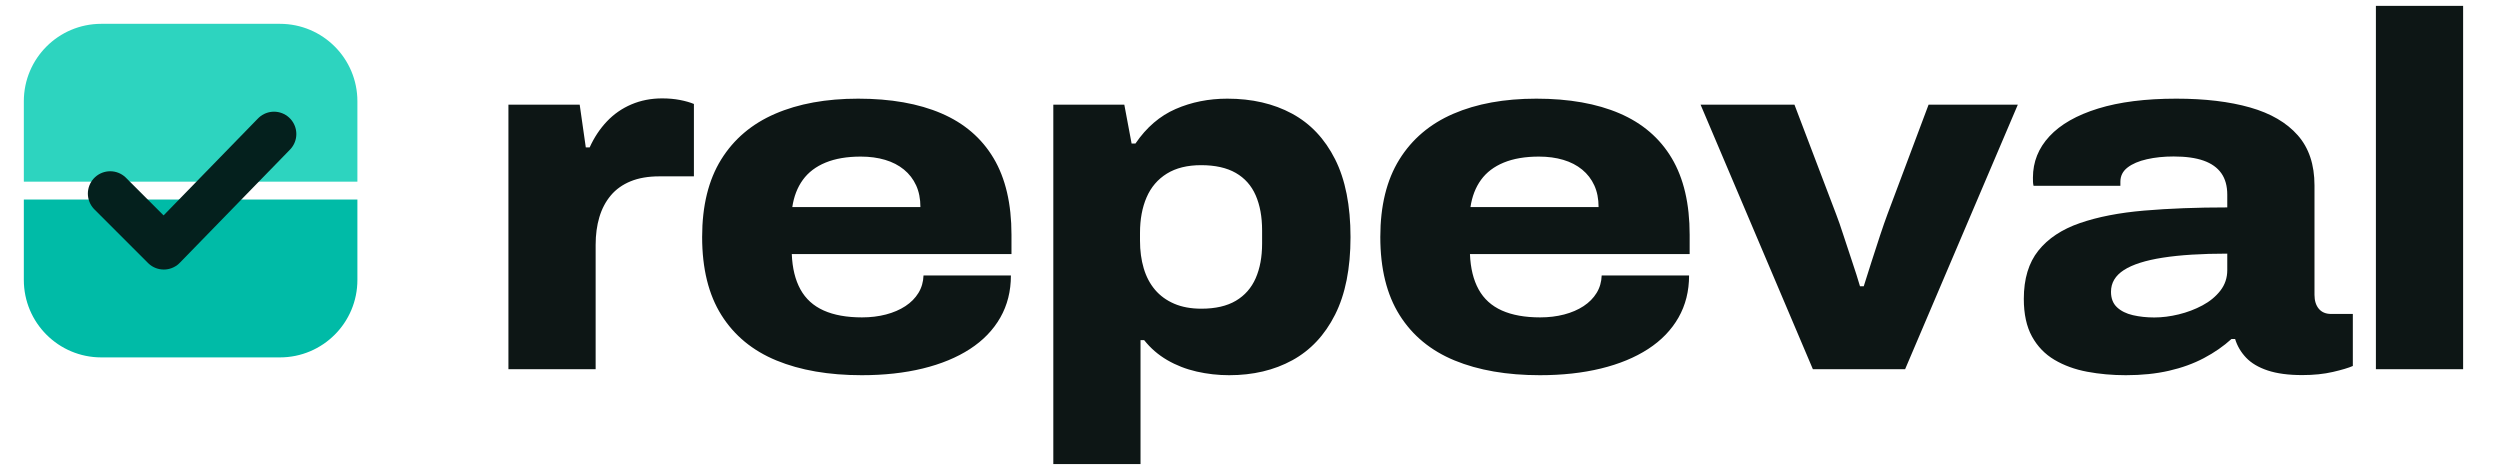
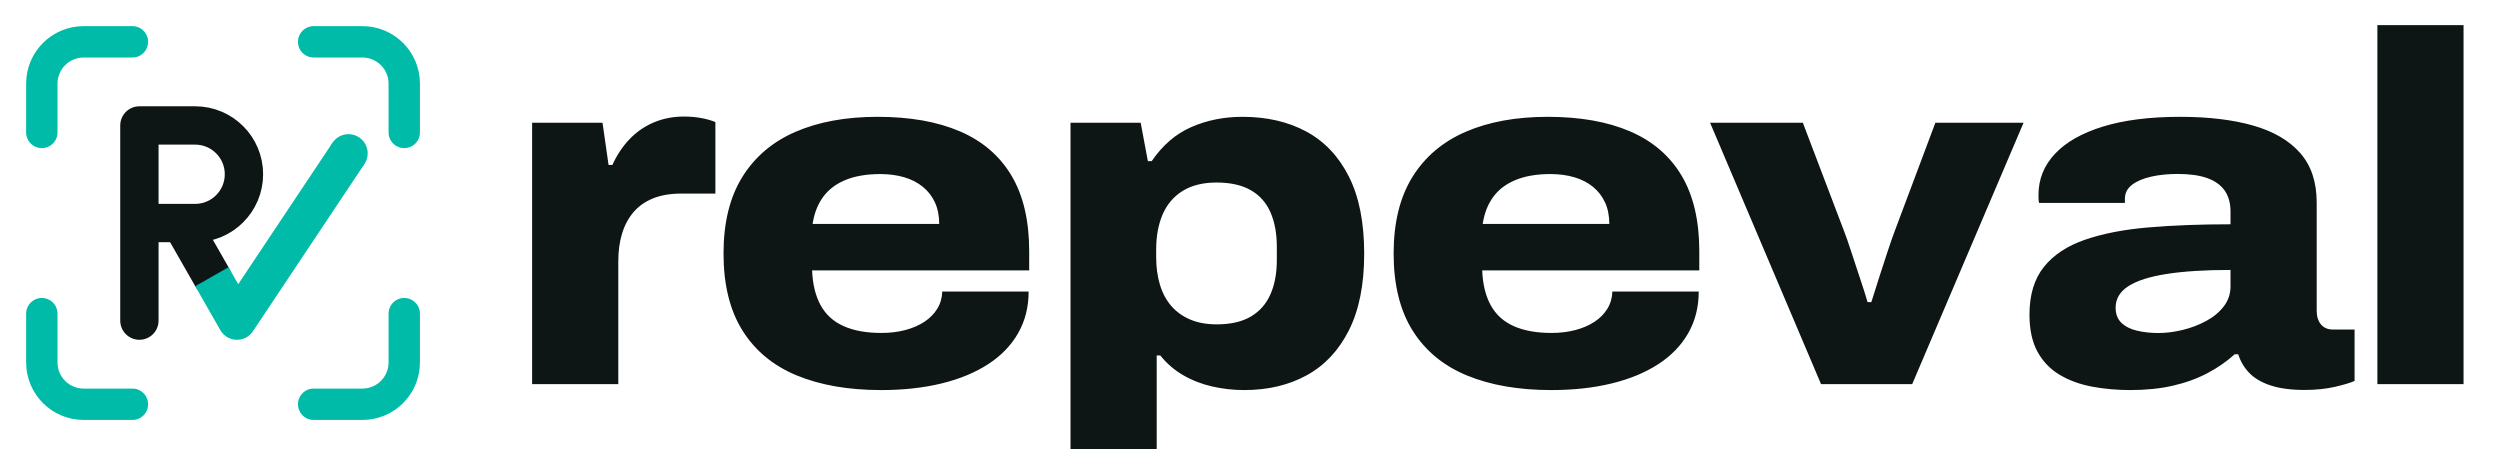
- <svg xmlns="http://www.w3.org/2000/svg" viewBox="0 -736 4984 931" role="img" aria-label="Repeval">
-   <g transform="translate(0 -736) scale(11.875)">
-     <path fill="#2dd4bf" d="M4 17A13 13 0 0 1 17 4h30a13 13 0 0 1 13 13v13.5H4z" />
-     <path fill="#00bba7" d="M4 33.5h56V47a13 13 0 0 1-13 13H17A13 13 0 0 1 4 47z" />
-     <path d="M18.5 32.5l9 9L46 22.5" fill="none" stroke="#04201d" stroke-width="7.5" stroke-linecap="round" stroke-linejoin="round" />
+ <svg xmlns="http://www.w3.org/2000/svg" viewBox="0 -775 5044 904" role="img" aria-label="Repeval">
+   <g transform="translate(0 -775) scale(14.0625)">
+     <path fill="none" stroke="#00bba7" stroke-width="4.5" stroke-linecap="round" stroke-linejoin="round" d="M6 19V12a6 6 0 0 1 6-6h7M45 6h7a6 6 0 0 1 6 6v7M58 45v7a6 6 0 0 1-6 6h-7M19 58h-7a6 6 0 0 1-6-6v-7" />
+     <path fill="none" stroke="#0d1615" stroke-width="5.5" stroke-linecap="round" stroke-linejoin="round" d="M20 46V18h8a7 7 0 0 1 0 14h-8M26 32L30.4 39.7" />
+     <path fill="none" stroke="#00bba7" stroke-width="5.5" stroke-linejoin="round" d="M30.4 39.7L34 46L50 22" />
+     <circle cx="50" cy="22" r="2.75" fill="#00bba7" />
  </g>
-   <path fill="#0d1615" transform="translate(950 0)" d="M63.598 0.0V-527.306H205.677L217.829 -442.18H225.57Q238.984 -471.859 259.865 -493.896Q280.745 -515.933 308.825 -527.891Q336.905 -539.85 370.07 -539.85Q389.203 -539.85 405.591 -536.676Q421.978 -533.503 433.381 -528.739V-384.425H364.522Q331.268 -384.425 307.185 -374.569Q283.103 -364.712 267.733 -346.432Q252.362 -328.151 244.917 -303.205Q237.471 -278.258 237.471 -247.835V0.0Z M767.89 12.0Q669.272 12.0 597.927 -17.37Q526.582 -46.739 488.181 -107.87Q449.78 -169.0 449.78 -263.543Q449.78 -356.799 487.69 -417.92Q525.6 -479.042 595.336 -509.174Q665.071 -539.306 760.794 -539.306Q858.431 -539.306 926.769 -509.955Q995.108 -480.603 1030.799 -420.626Q1066.49 -360.649 1066.49 -268.036V-229.45H628.508Q630.162 -187.254 645.8 -158.967Q661.438 -130.68 692.179 -116.969Q722.921 -103.258 768.395 -103.258Q794.132 -103.258 816.265 -109.038Q838.397 -114.819 854.97 -125.685Q871.542 -136.55 881.005 -152.024Q890.467 -167.498 891.124 -186.866H1065.352Q1065.352 -139.905 1044.184 -102.821Q1023.016 -65.736 983.687 -40.221Q944.357 -14.706 889.601 -1.353Q834.846 12.0 767.89 12.0ZM629.527 -323.199H884.937Q884.937 -347.758 876.416 -366.396Q867.895 -385.034 852.137 -397.933Q836.38 -410.833 814.544 -417.322Q792.708 -423.811 766.102 -423.811Q724.864 -423.811 695.874 -411.877Q666.884 -399.943 650.564 -377.457Q634.244 -354.972 629.527 -323.199Z M1149.88 189.111V-527.306H1291.439L1305.943 -449.914H1313.683Q1346.572 -498.15 1393.83 -518.728Q1441.088 -539.306 1496.763 -539.306Q1570.553 -539.306 1625.675 -509.533Q1680.796 -479.759 1711.593 -418.618Q1742.389 -357.477 1742.389 -263.243Q1742.389 -169.766 1711.583 -108.657Q1680.778 -47.547 1626.332 -17.773Q1571.886 12.0 1500.397 12.0Q1467.429 12.0 1435.622 4.737Q1403.815 -2.525 1376.997 -18.136Q1350.179 -33.746 1331.038 -57.858H1323.754V189.111ZM1444.989 -120.583Q1487.087 -120.583 1513.81 -136.399Q1540.533 -152.216 1553.329 -181.364Q1566.126 -210.513 1566.126 -250.415V-276.699Q1566.126 -317.318 1553.329 -346.585Q1540.533 -375.853 1513.591 -391.288Q1486.648 -406.723 1444.551 -406.723Q1403.403 -406.723 1376.21 -389.855Q1349.017 -372.987 1335.863 -342.642Q1322.708 -312.298 1322.708 -271.65V-256.157Q1322.708 -226.03 1330.129 -201.053Q1337.55 -176.077 1352.694 -158.264Q1367.837 -140.451 1390.906 -130.517Q1413.975 -120.583 1444.989 -120.583Z M2119.89 12.0Q2021.272 12.0 1949.927 -17.37Q1878.582 -46.739 1840.181 -107.87Q1801.78 -169.0 1801.78 -263.543Q1801.78 -356.799 1839.69 -417.92Q1877.6 -479.042 1947.336 -509.174Q2017.071 -539.306 2112.794 -539.306Q2210.431 -539.306 2278.769 -509.955Q2347.108 -480.603 2382.799 -420.626Q2418.49 -360.649 2418.49 -268.036V-229.45H1980.508Q1982.162 -187.254 1997.8 -158.967Q2013.438 -130.68 2044.179 -116.969Q2074.921 -103.258 2120.395 -103.258Q2146.132 -103.258 2168.265 -109.038Q2190.397 -114.819 2206.97 -125.685Q2223.542 -136.55 2233.005 -152.024Q2242.467 -167.498 2243.124 -186.866H2417.352Q2417.352 -139.905 2396.184 -102.821Q2375.016 -65.736 2335.687 -40.221Q2296.357 -14.706 2241.601 -1.353Q2186.846 12.0 2119.89 12.0ZM1981.527 -323.199H2236.937Q2236.937 -347.758 2228.416 -366.396Q2219.895 -385.034 2204.137 -397.933Q2188.38 -410.833 2166.544 -417.322Q2144.708 -423.811 2118.102 -423.811Q2076.864 -423.811 2047.874 -411.877Q2018.884 -399.943 2002.564 -377.457Q1986.244 -354.972 1981.527 -323.199Z M2664.138 0.0 2440.283 -527.306H2627.447L2710.675 -308.447Q2716.612 -293.254 2724.897 -267.577Q2733.182 -241.9 2742.391 -214.681Q2751.6 -187.462 2758.06 -165.362H2765.587Q2772.308 -186.683 2780.919 -213.773Q2789.531 -240.862 2798.109 -266.658Q2806.686 -292.453 2812.86 -308.968L2894.807 -527.306H3072.711L2848.053 0.0Z M3288.12 12.0Q3247.708 12.0 3210.981 5.105Q3174.254 -1.79 3145.736 -18.696Q3117.218 -35.602 3100.947 -65.19Q3084.675 -94.778 3084.675 -140.142Q3084.675 -200.094 3113.705 -236.389Q3142.735 -272.683 3196.542 -291.273Q3250.349 -309.863 3324.826 -316.182Q3399.304 -322.5 3490.287 -322.5V-347.747Q3490.287 -373.918 3478.39 -390.693Q3466.493 -407.468 3443.085 -415.758Q3419.677 -424.048 3383.274 -424.048Q3354.347 -424.048 3330.042 -418.554Q3305.737 -413.059 3291.468 -402.039Q3277.199 -391.018 3277.199 -373.707V-365.58H3104.08Q3103.08 -369.818 3102.97 -373.381Q3102.86 -376.945 3102.86 -381.876Q3102.86 -428.966 3135.927 -464.437Q3168.993 -499.908 3232.797 -519.607Q3296.601 -539.306 3388.643 -539.306Q3474.135 -539.306 3535.784 -521.746Q3597.432 -504.186 3630.796 -466.346Q3664.16 -428.505 3664.16 -366.396V-148.17Q3664.16 -130.801 3672.763 -120.46Q3681.366 -110.12 3697.311 -110.12H3740.604V-6.393Q3727.952 -0.763 3700.864 5.5Q3673.775 11.763 3639.746 11.763Q3598.542 11.763 3570.959 2.595Q3543.376 -6.572 3527.828 -22.947Q3512.28 -39.322 3505.914 -60.193H3498.671Q3475 -38.663 3443.843 -22.169Q3412.686 -5.676 3374.019 3.162Q3335.353 12.0 3288.12 12.0ZM3344.723 -103.099Q3368.14 -103.099 3393.445 -109.237Q3418.75 -115.374 3440.791 -127.164Q3462.833 -138.953 3476.56 -156.634Q3490.287 -174.314 3490.287 -197.423V-230.363Q3413.319 -230.363 3361.642 -222.297Q3309.964 -214.231 3284.221 -197.624Q3258.478 -181.017 3258.478 -154.346Q3258.478 -134.643 3270.418 -123.441Q3282.357 -112.239 3302.135 -107.669Q3321.914 -103.099 3344.723 -103.099Z M3786.598 0.0V-724.306H3960.471V0.0Z" />
+   <path fill="#0d1615" transform="translate(1010 0)" d="M63.598 0.0V-527.306H205.677L217.829 -442.18H225.57Q238.984 -471.859 259.865 -493.896Q280.745 -515.933 308.825 -527.891Q336.905 -539.85 370.07 -539.85Q389.203 -539.85 405.591 -536.676Q421.978 -533.503 433.381 -528.739V-384.425H364.522Q331.268 -384.425 307.185 -374.569Q283.103 -364.712 267.733 -346.432Q252.362 -328.151 244.917 -303.205Q237.471 -278.258 237.471 -247.835V0.0Z M767.89 12.0Q669.272 12.0 597.927 -17.37Q526.582 -46.739 488.181 -107.87Q449.78 -169.0 449.78 -263.543Q449.78 -356.799 487.69 -417.92Q525.6 -479.042 595.336 -509.174Q665.071 -539.306 760.794 -539.306Q858.431 -539.306 926.769 -509.955Q995.108 -480.603 1030.799 -420.626Q1066.49 -360.649 1066.49 -268.036V-229.45H628.508Q630.162 -187.254 645.8 -158.967Q661.438 -130.68 692.179 -116.969Q722.921 -103.258 768.395 -103.258Q794.132 -103.258 816.265 -109.038Q838.397 -114.819 854.97 -125.685Q871.542 -136.55 881.005 -152.024Q890.467 -167.498 891.124 -186.866H1065.352Q1065.352 -139.905 1044.184 -102.821Q1023.016 -65.736 983.687 -40.221Q944.357 -14.706 889.601 -1.353Q834.846 12.0 767.89 12.0ZM629.527 -323.199H884.937Q884.937 -347.758 876.416 -366.396Q867.895 -385.034 852.137 -397.933Q836.38 -410.833 814.544 -417.322Q792.708 -423.811 766.102 -423.811Q724.864 -423.811 695.874 -411.877Q666.884 -399.943 650.564 -377.457Q634.244 -354.972 629.527 -323.199Z M1149.88 189.111V-527.306H1291.439L1305.943 -449.914H1313.683Q1346.572 -498.15 1393.83 -518.728Q1441.088 -539.306 1496.763 -539.306Q1570.553 -539.306 1625.675 -509.533Q1680.796 -479.759 1711.593 -418.618Q1742.389 -357.477 1742.389 -263.243Q1742.389 -169.766 1711.583 -108.657Q1680.778 -47.547 1626.332 -17.773Q1571.886 12.0 1500.397 12.0Q1467.429 12.0 1435.622 4.737Q1403.815 -2.525 1376.997 -18.136Q1350.179 -33.746 1331.038 -57.858H1323.754V189.111ZM1444.989 -120.583Q1487.087 -120.583 1513.81 -136.399Q1540.533 -152.216 1553.329 -181.364Q1566.126 -210.513 1566.126 -250.415V-276.699Q1566.126 -317.318 1553.329 -346.585Q1540.533 -375.853 1513.591 -391.288Q1486.648 -406.723 1444.551 -406.723Q1403.403 -406.723 1376.21 -389.855Q1349.017 -372.987 1335.863 -342.642Q1322.708 -312.298 1322.708 -271.65V-256.157Q1322.708 -226.03 1330.129 -201.053Q1337.55 -176.077 1352.694 -158.264Q1367.837 -140.451 1390.906 -130.517Q1413.975 -120.583 1444.989 -120.583Z M2119.89 12.0Q2021.272 12.0 1949.927 -17.37Q1878.582 -46.739 1840.181 -107.87Q1801.78 -169.0 1801.78 -263.543Q1801.78 -356.799 1839.69 -417.92Q1877.6 -479.042 1947.336 -509.174Q2017.071 -539.306 2112.794 -539.306Q2210.431 -539.306 2278.769 -509.955Q2347.108 -480.603 2382.799 -420.626Q2418.49 -360.649 2418.49 -268.036V-229.45H1980.508Q1982.162 -187.254 1997.8 -158.967Q2013.438 -130.68 2044.179 -116.969Q2074.921 -103.258 2120.395 -103.258Q2146.132 -103.258 2168.265 -109.038Q2190.397 -114.819 2206.97 -125.685Q2223.542 -136.55 2233.005 -152.024Q2242.467 -167.498 2243.124 -186.866H2417.352Q2417.352 -139.905 2396.184 -102.821Q2375.016 -65.736 2335.687 -40.221Q2296.357 -14.706 2241.601 -1.353Q2186.846 12.0 2119.89 12.0ZM1981.527 -323.199H2236.937Q2236.937 -347.758 2228.416 -366.396Q2219.895 -385.034 2204.137 -397.933Q2188.38 -410.833 2166.544 -417.322Q2144.708 -423.811 2118.102 -423.811Q2076.864 -423.811 2047.874 -411.877Q2018.884 -399.943 2002.564 -377.457Q1986.244 -354.972 1981.527 -323.199Z M2664.138 0.0 2440.283 -527.306H2627.447L2710.675 -308.447Q2716.612 -293.254 2724.897 -267.577Q2733.182 -241.9 2742.391 -214.681Q2751.6 -187.462 2758.06 -165.362H2765.587Q2772.308 -186.683 2780.919 -213.773Q2789.531 -240.862 2798.109 -266.658Q2806.686 -292.453 2812.86 -308.968L2894.807 -527.306H3072.711L2848.053 0.0Z M3288.12 12.0Q3247.708 12.0 3210.981 5.105Q3174.254 -1.79 3145.736 -18.696Q3117.218 -35.602 3100.947 -65.19Q3084.675 -94.778 3084.675 -140.142Q3084.675 -200.094 3113.705 -236.389Q3142.735 -272.683 3196.542 -291.273Q3250.349 -309.863 3324.826 -316.182Q3399.304 -322.5 3490.287 -322.5V-347.747Q3490.287 -373.918 3478.39 -390.693Q3466.493 -407.468 3443.085 -415.758Q3419.677 -424.048 3383.274 -424.048Q3354.347 -424.048 3330.042 -418.554Q3305.737 -413.059 3291.468 -402.039Q3277.199 -391.018 3277.199 -373.707V-365.58H3104.08Q3103.08 -369.818 3102.97 -373.381Q3102.86 -376.945 3102.86 -381.876Q3102.86 -428.966 3135.927 -464.437Q3168.993 -499.908 3232.797 -519.607Q3296.601 -539.306 3388.643 -539.306Q3474.135 -539.306 3535.784 -521.746Q3597.432 -504.186 3630.796 -466.346Q3664.16 -428.505 3664.16 -366.396V-148.17Q3664.16 -130.801 3672.763 -120.46Q3681.366 -110.12 3697.311 -110.12H3740.604V-6.393Q3727.952 -0.763 3700.864 5.5Q3673.775 11.763 3639.746 11.763Q3598.542 11.763 3570.959 2.595Q3543.376 -6.572 3527.828 -22.947Q3512.28 -39.322 3505.914 -60.193H3498.671Q3475 -38.663 3443.843 -22.169Q3412.686 -5.676 3374.019 3.162Q3335.353 12.0 3288.12 12.0ZM3344.723 -103.099Q3368.14 -103.099 3393.445 -109.237Q3418.75 -115.374 3440.791 -127.164Q3462.833 -138.953 3476.56 -156.634Q3490.287 -174.314 3490.287 -197.423V-230.363Q3413.319 -230.363 3361.642 -222.297Q3309.964 -214.231 3284.221 -197.624Q3258.478 -181.017 3258.478 -154.346Q3258.478 -134.643 3270.418 -123.441Q3282.357 -112.239 3302.135 -107.669Q3321.914 -103.099 3344.723 -103.099Z M3786.598 0.0V-724.306H3960.471V0.0Z" />
</svg>
